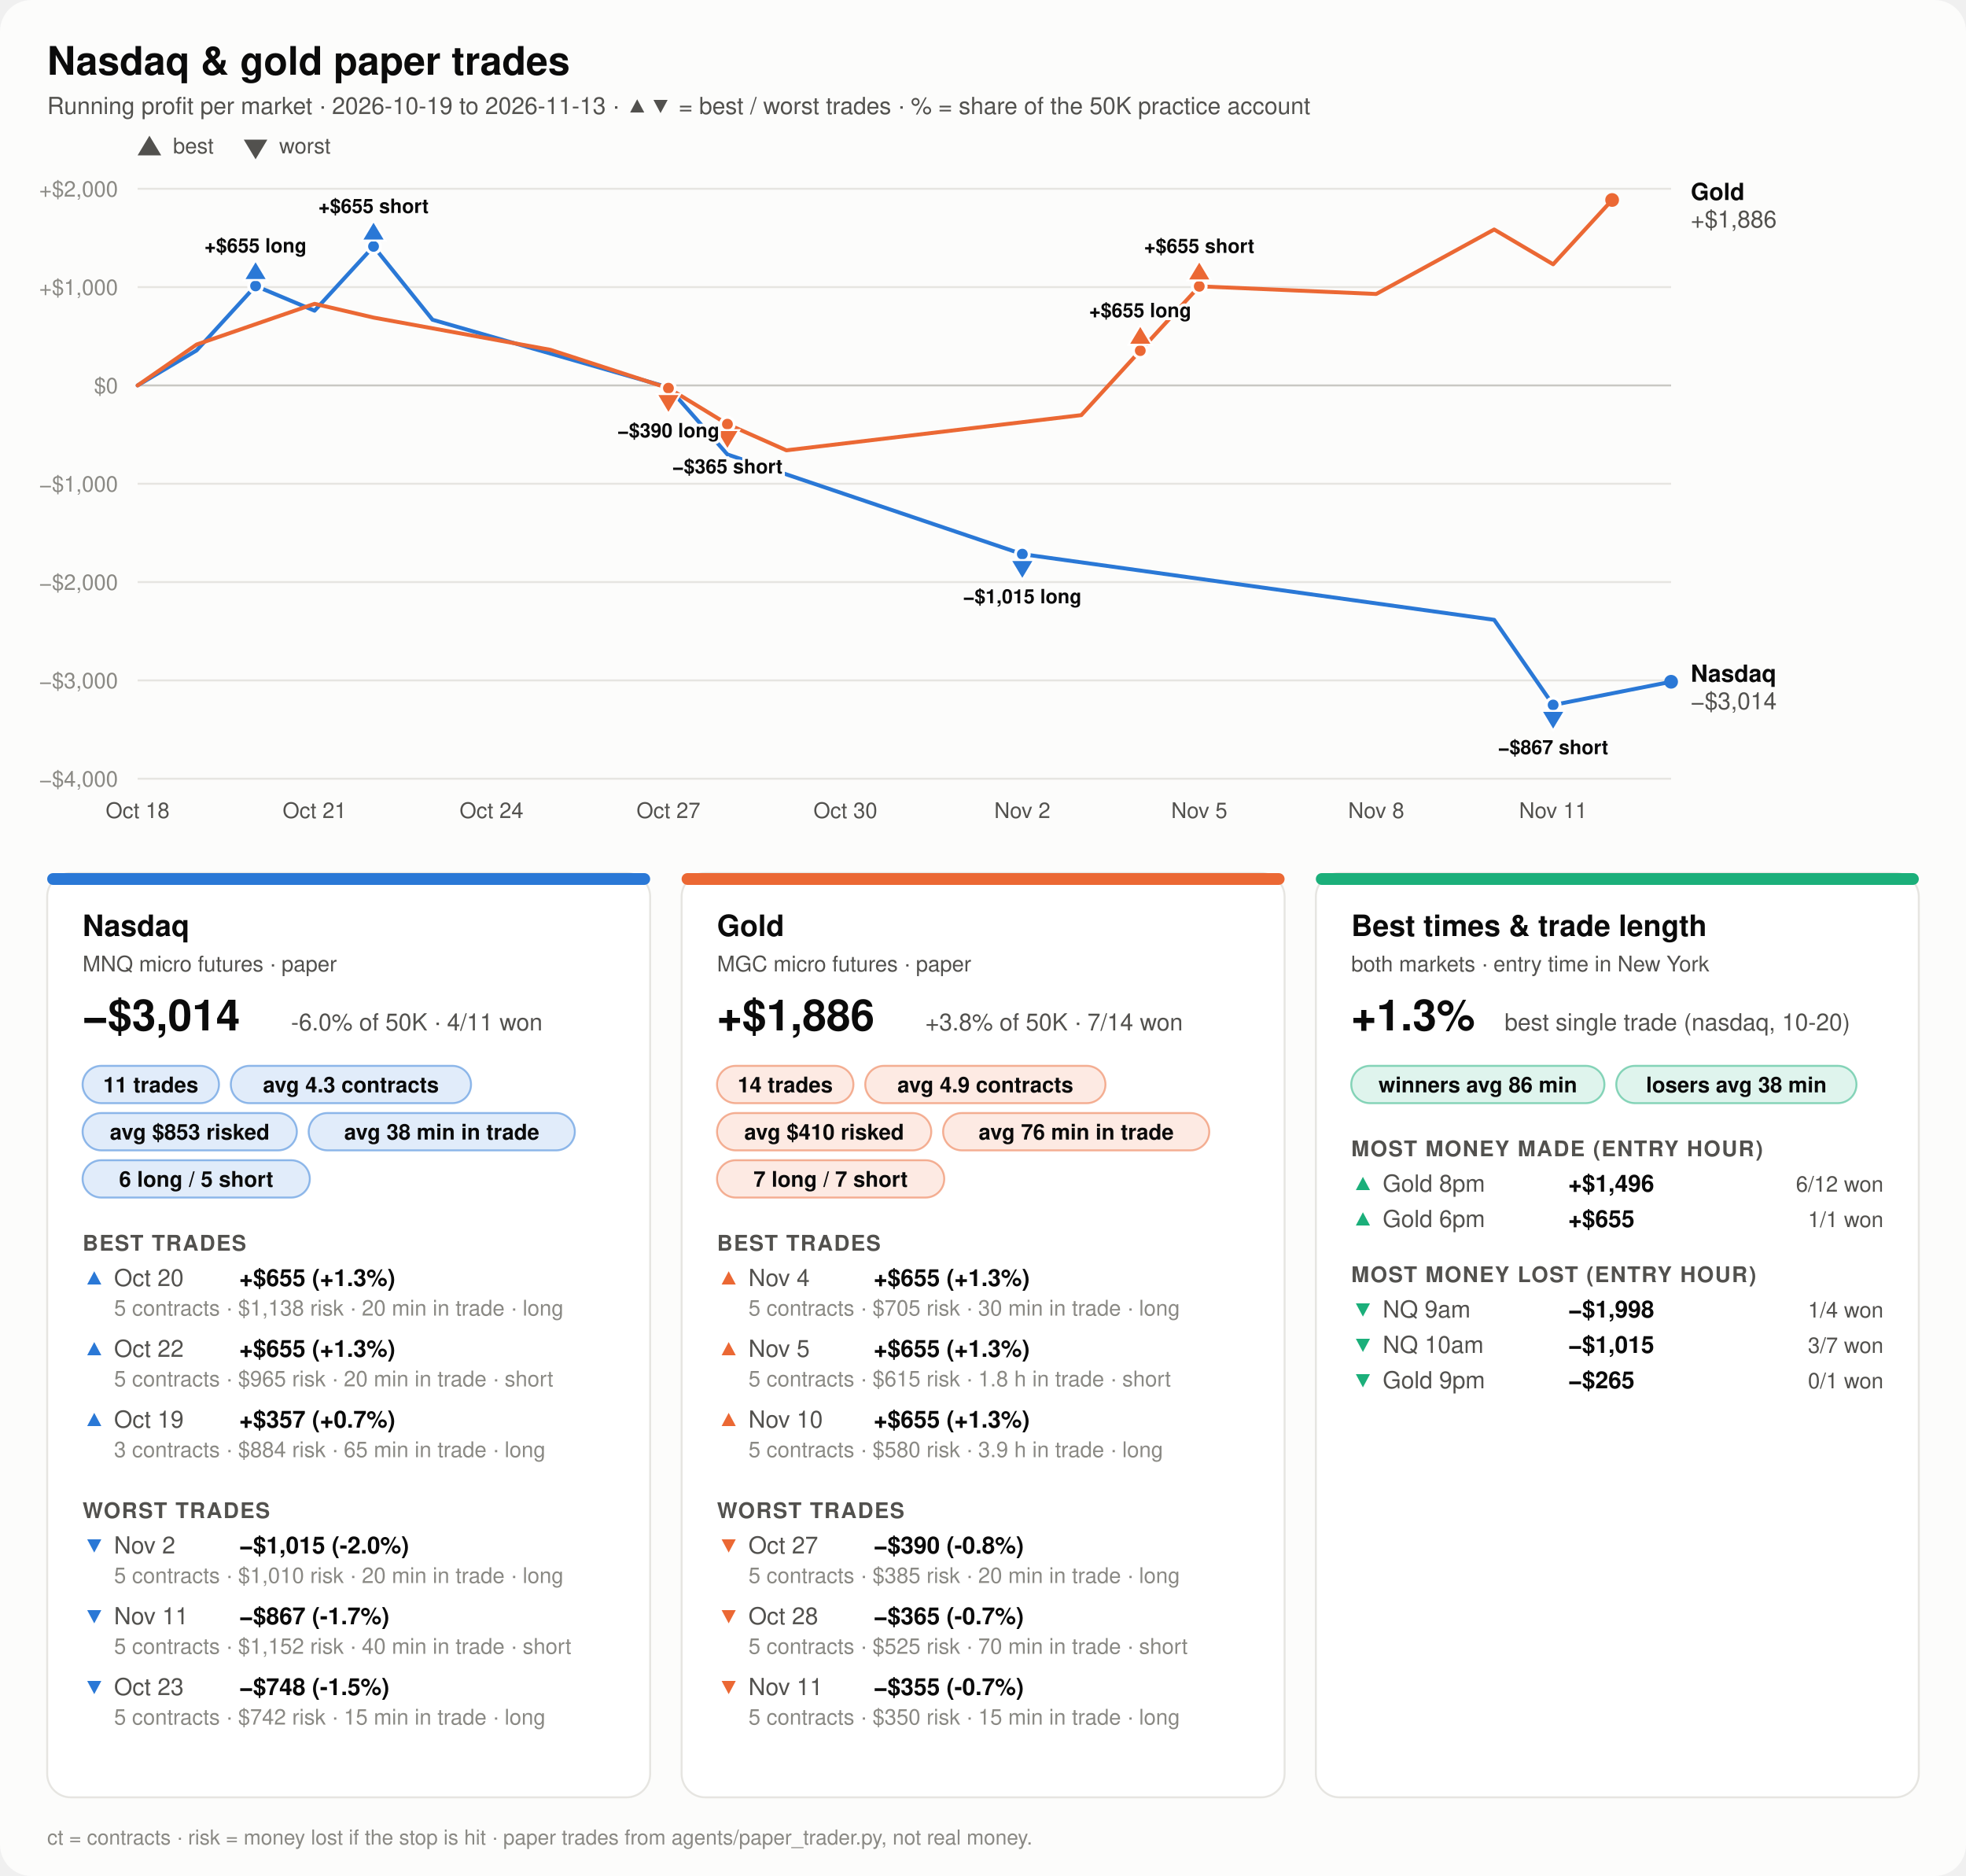
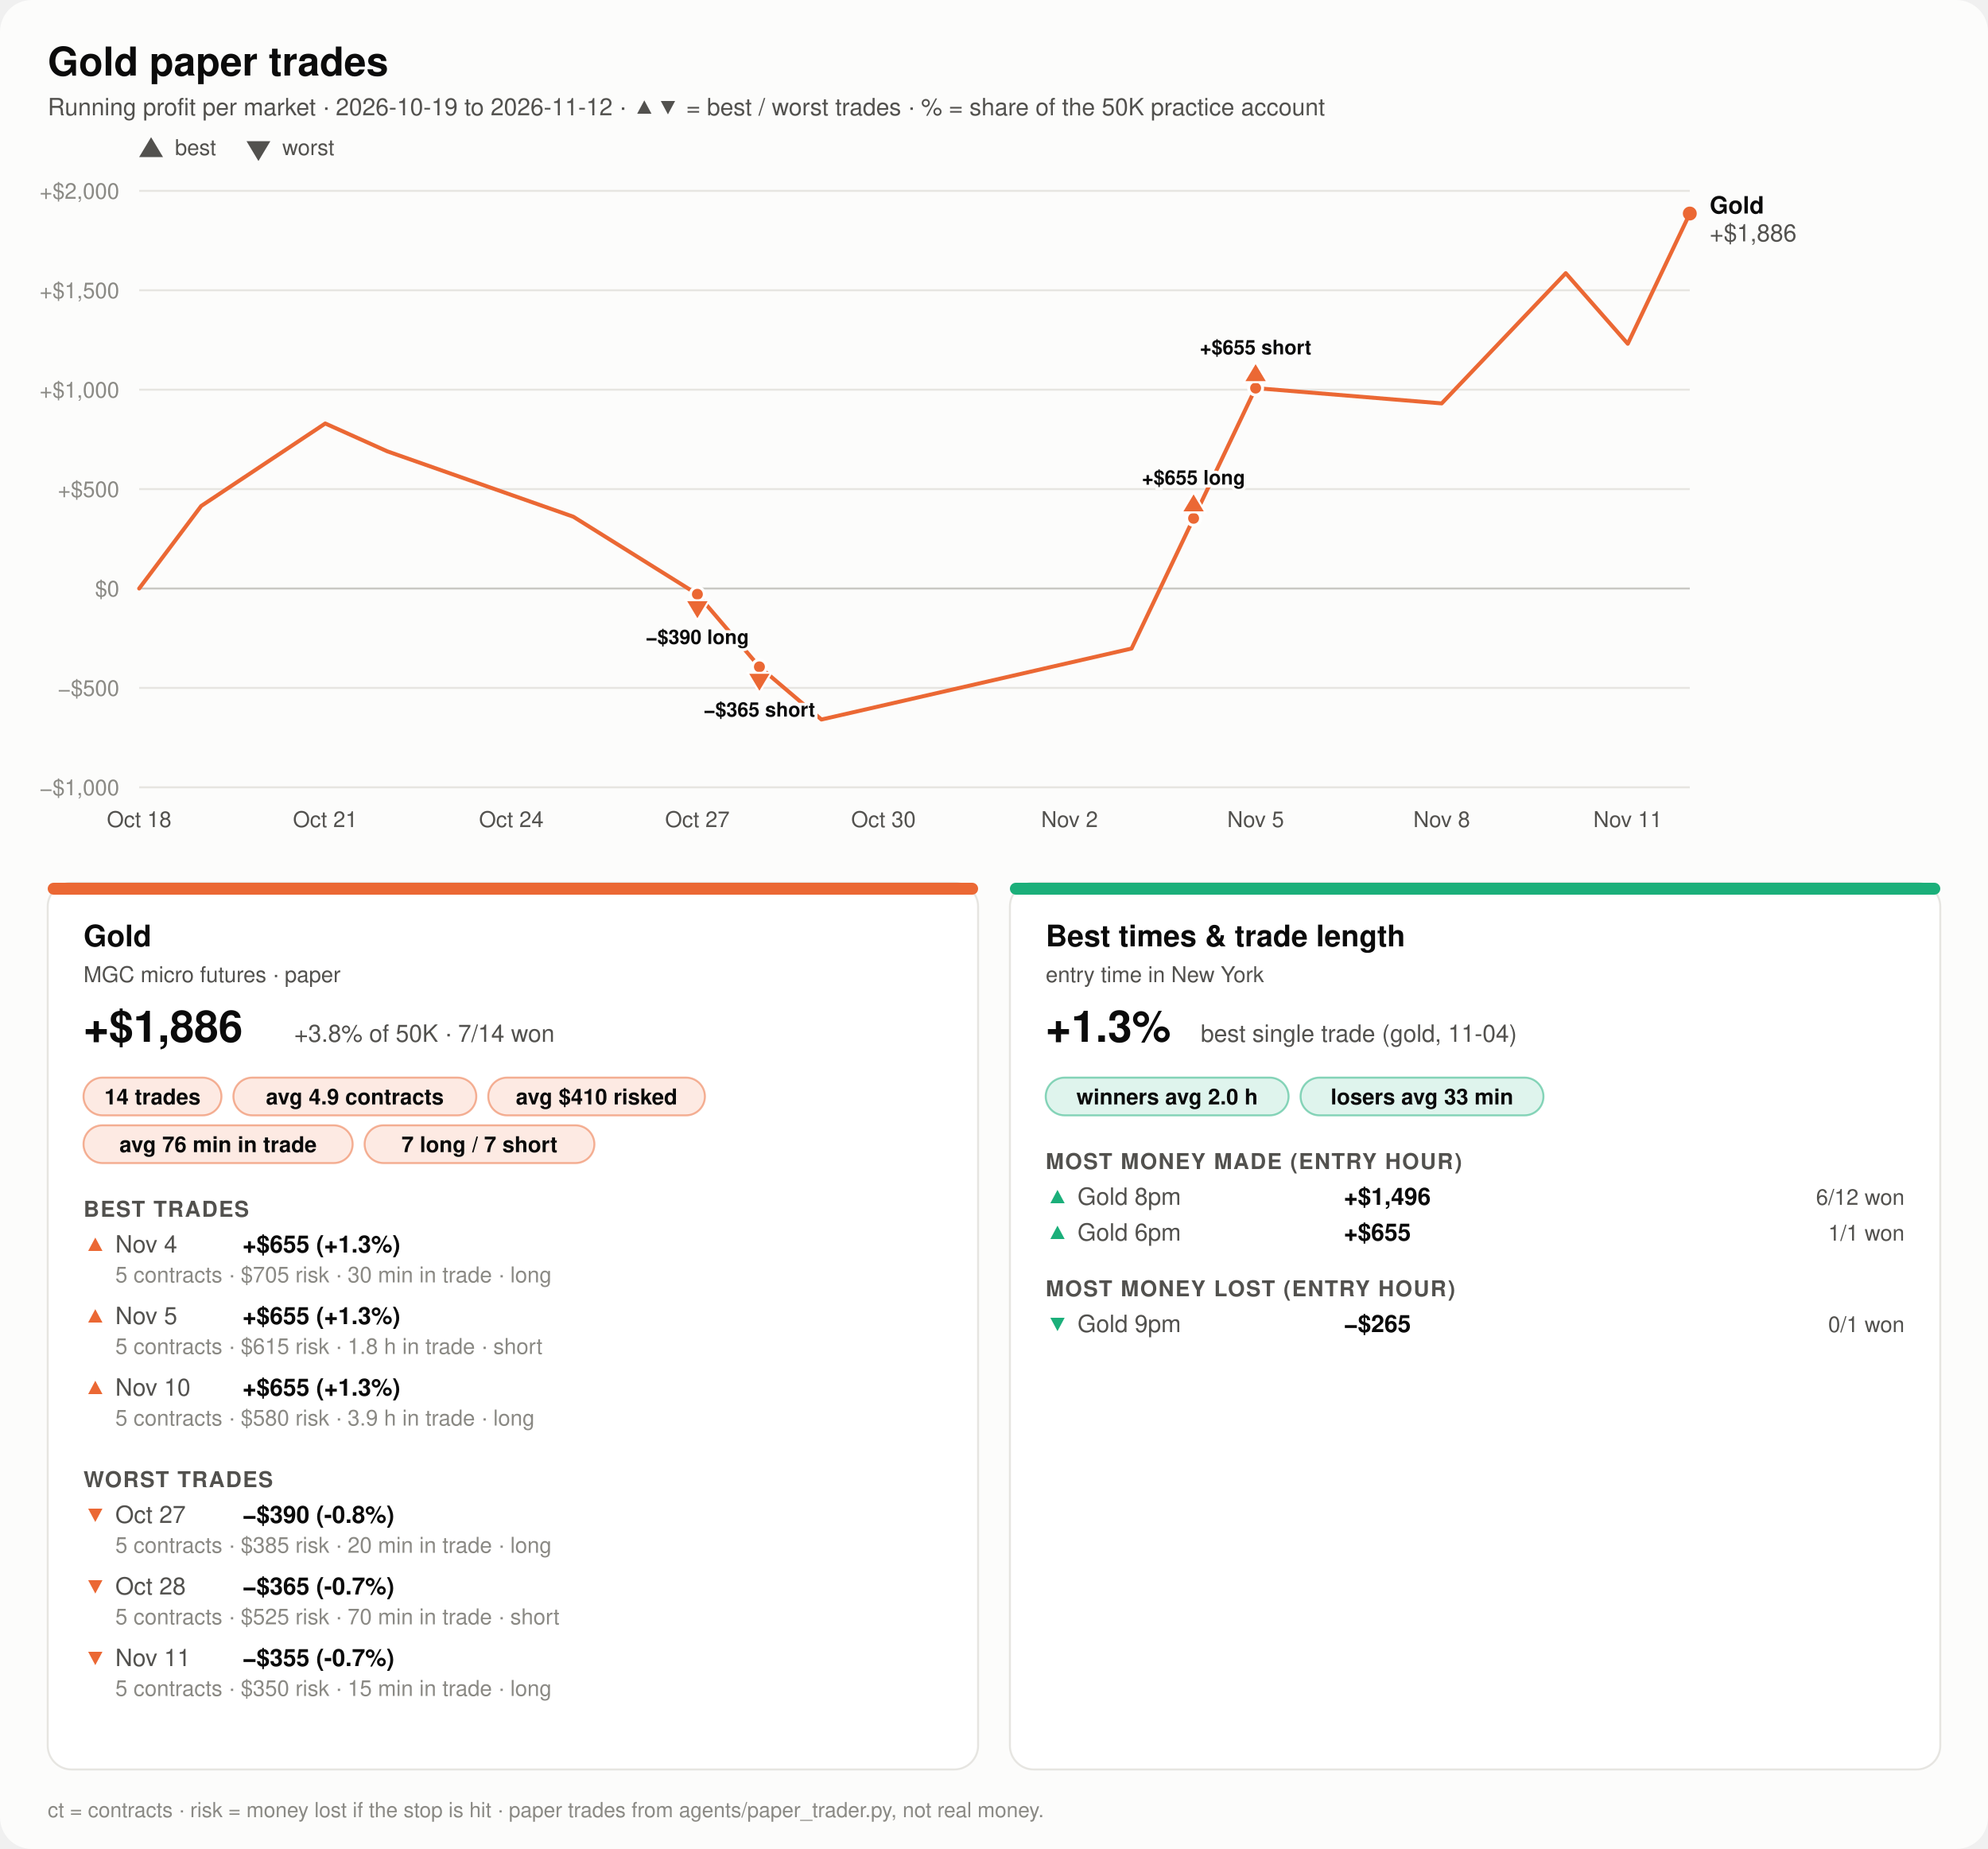
- <svg xmlns="http://www.w3.org/2000/svg" width="1000" height="954" viewBox="0 0 1000 954" font-family="-apple-system, Segoe UI, Helvetica, Arial, sans-serif">
-   <rect width="1000" height="954" rx="16" fill="#fcfcfb" />
-   <text x="24" y="38" font-size="20" font-weight="700" fill="#0b0b0b">Nasdaq &amp; gold paper trades</text>
-   <text x="24" y="58" font-size="12" fill="#52514e">Running profit per market · 2026-10-19 to 2026-11-13 · ▲▼ = best / worst trades · % = share of the 50K practice account</text>
+ <svg xmlns="http://www.w3.org/2000/svg" width="1000" height="930" viewBox="0 0 1000 930" font-family="-apple-system, Segoe UI, Helvetica, Arial, sans-serif">
+   <rect width="1000" height="930" rx="16" fill="#fcfcfb" />
+   <text x="24" y="38" font-size="20" font-weight="700" fill="#0b0b0b">Gold paper trades</text>
+   <text x="24" y="58" font-size="12" fill="#52514e">Running profit per market · 2026-10-19 to 2026-11-12 · ▲▼ = best / worst trades · % = share of the 50K practice account</text>
  <line x1="70" x2="850" y1="396.0" y2="396.0" stroke="#e6e5e1" stroke-width="1" />
-   <text x="60" y="400.0" text-anchor="end" font-size="11" fill="#8a8984">−$4,000</text>
+   <text x="60" y="400.0" text-anchor="end" font-size="11" fill="#8a8984">−$1,000</text>
  <line x1="70" x2="850" y1="346.0" y2="346.0" stroke="#e6e5e1" stroke-width="1" />
-   <text x="60" y="350.0" text-anchor="end" font-size="11" fill="#8a8984">−$3,000</text>
-   <line x1="70" x2="850" y1="296.0" y2="296.0" stroke="#e6e5e1" stroke-width="1" />
-   <text x="60" y="300.0" text-anchor="end" font-size="11" fill="#8a8984">−$2,000</text>
+   <text x="60" y="350.0" text-anchor="end" font-size="11" fill="#8a8984">−$500</text>
+   <line x1="70" x2="850" y1="296.0" y2="296.0" stroke="#c9c8c3" stroke-width="1" />
+   <text x="60" y="300.0" text-anchor="end" font-size="11" fill="#8a8984">$0</text>
  <line x1="70" x2="850" y1="246.0" y2="246.0" stroke="#e6e5e1" stroke-width="1" />
-   <text x="60" y="250.0" text-anchor="end" font-size="11" fill="#8a8984">−$1,000</text>
-   <line x1="70" x2="850" y1="196.0" y2="196.0" stroke="#c9c8c3" stroke-width="1" />
-   <text x="60" y="200.0" text-anchor="end" font-size="11" fill="#8a8984">$0</text>
+   <text x="60" y="250.0" text-anchor="end" font-size="11" fill="#8a8984">+$500</text>
+   <line x1="70" x2="850" y1="196.0" y2="196.0" stroke="#e6e5e1" stroke-width="1" />
+   <text x="60" y="200.0" text-anchor="end" font-size="11" fill="#8a8984">+$1,000</text>
  <line x1="70" x2="850" y1="146.0" y2="146.0" stroke="#e6e5e1" stroke-width="1" />
-   <text x="60" y="150.0" text-anchor="end" font-size="11" fill="#8a8984">+$1,000</text>
+   <text x="60" y="150.0" text-anchor="end" font-size="11" fill="#8a8984">+$1,500</text>
  <line x1="70" x2="850" y1="96.0" y2="96.0" stroke="#e6e5e1" stroke-width="1" />
  <text x="60" y="100.0" text-anchor="end" font-size="11" fill="#8a8984">+$2,000</text>
  <text x="70.0" y="416" text-anchor="middle" font-size="11" fill="#52514e">Oct 18</text>
-   <text x="160.0" y="416" text-anchor="middle" font-size="11" fill="#52514e">Oct 21</text>
-   <text x="250.0" y="416" text-anchor="middle" font-size="11" fill="#52514e">Oct 24</text>
-   <text x="340.0" y="416" text-anchor="middle" font-size="11" fill="#52514e">Oct 27</text>
-   <text x="430.0" y="416" text-anchor="middle" font-size="11" fill="#52514e">Oct 30</text>
-   <text x="520.0" y="416" text-anchor="middle" font-size="11" fill="#52514e">Nov 2</text>
-   <text x="610.0" y="416" text-anchor="middle" font-size="11" fill="#52514e">Nov 5</text>
-   <text x="700.0" y="416" text-anchor="middle" font-size="11" fill="#52514e">Nov 8</text>
-   <text x="790.0" y="416" text-anchor="middle" font-size="11" fill="#52514e">Nov 11</text>
-   <path d="M70.0,196.0 L100.0,178.2 L130.0,145.4 L160.0,158.0 L190.0,125.3 L220.0,162.6 L340.0,197.0 L370.0,231.1 L520.0,281.8 L760.0,315.2 L790.0,358.5 L850.0,346.7" fill="none" stroke="#2a78d6" stroke-width="2" stroke-linejoin="round" stroke-linecap="round" />
-   <path d="M70.0,196.0 L100.0,175.2 L160.0,154.5 L190.0,161.5 L280.0,177.9 L340.0,197.4 L370.0,215.7 L400.0,229.0 L550.0,211.1 L580.0,178.3 L610.0,145.6 L700.0,149.5 L760.0,116.7 L790.0,134.4 L820.0,101.7" fill="none" stroke="#eb6834" stroke-width="2" stroke-linejoin="round" stroke-linecap="round" />
-   <circle cx="820.0" cy="101.7" r="3.5" fill="#eb6834" />
-   <text x="860" y="101.7" font-size="12" font-weight="700" fill="#0b0b0b">Gold</text>
-   <text x="860" y="115.7" font-size="12" fill="#52514e">+$1,886</text>
-   <circle cx="850.0" cy="346.7" r="3.5" fill="#2a78d6" />
-   <text x="860" y="346.7" font-size="12" font-weight="700" fill="#0b0b0b">Nasdaq</text>
-   <text x="860" y="360.7" font-size="12" fill="#52514e">−$3,014</text>
-   <circle cx="130.0" cy="145.4" r="3.5" fill="#2a78d6" stroke="#fff" stroke-width="1.5" />
-   <polygon points="130.0,132.4 124.0,142.4 136.0,142.4" fill="#2a78d6" stroke="#fff" stroke-width="1" />
-   <circle cx="190.0" cy="125.3" r="3.5" fill="#2a78d6" stroke="#fff" stroke-width="1.5" />
-   <polygon points="190.0,112.3 184.0,122.3 196.0,122.3" fill="#2a78d6" stroke="#fff" stroke-width="1" />
-   <circle cx="520.0" cy="281.8" r="3.5" fill="#2a78d6" stroke="#fff" stroke-width="1.5" />
-   <polygon points="520.0,294.8 514.0,284.8 526.0,284.8" fill="#2a78d6" stroke="#fff" stroke-width="1" />
-   <circle cx="790.0" cy="358.5" r="3.5" fill="#2a78d6" stroke="#fff" stroke-width="1.5" />
-   <polygon points="790.0,371.5 784.0,361.5 796.0,361.5" fill="#2a78d6" stroke="#fff" stroke-width="1" />
-   <circle cx="580.0" cy="178.3" r="3.5" fill="#eb6834" stroke="#fff" stroke-width="1.5" />
-   <polygon points="580.0,165.3 574.0,175.3 586.0,175.3" fill="#eb6834" stroke="#fff" stroke-width="1" />
-   <circle cx="610.0" cy="145.6" r="3.5" fill="#eb6834" stroke="#fff" stroke-width="1.5" />
-   <polygon points="610.0,132.6 604.0,142.6 616.0,142.6" fill="#eb6834" stroke="#fff" stroke-width="1" />
-   <circle cx="340.0" cy="197.4" r="3.5" fill="#eb6834" stroke="#fff" stroke-width="1.5" />
-   <polygon points="340.0,210.4 334.0,200.4 346.0,200.4" fill="#eb6834" stroke="#fff" stroke-width="1" />
-   <circle cx="370.0" cy="215.7" r="3.5" fill="#eb6834" stroke="#fff" stroke-width="1.5" />
-   <polygon points="370.0,228.7 364.0,218.7 376.0,218.7" fill="#eb6834" stroke="#fff" stroke-width="1" />
-   <text x="130.0" y="128.4" text-anchor="middle" font-size="10" font-weight="600" fill="#0b0b0b" stroke="#fcfcfb" stroke-width="3" paint-order="stroke">+$655 long</text>
-   <text x="190.0" y="108.3" text-anchor="middle" font-size="10" font-weight="600" fill="#0b0b0b" stroke="#fcfcfb" stroke-width="3" paint-order="stroke">+$655 short</text>
-   <text x="520.0" y="306.8" text-anchor="middle" font-size="10" font-weight="600" fill="#0b0b0b" stroke="#fcfcfb" stroke-width="3" paint-order="stroke">−$1,015 long</text>
-   <text x="790.0" y="383.5" text-anchor="middle" font-size="10" font-weight="600" fill="#0b0b0b" stroke="#fcfcfb" stroke-width="3" paint-order="stroke">−$867 short</text>
-   <text x="580.0" y="161.3" text-anchor="middle" font-size="10" font-weight="600" fill="#0b0b0b" stroke="#fcfcfb" stroke-width="3" paint-order="stroke">+$655 long</text>
-   <text x="610.0" y="128.6" text-anchor="middle" font-size="10" font-weight="600" fill="#0b0b0b" stroke="#fcfcfb" stroke-width="3" paint-order="stroke">+$655 short</text>
-   <text x="340.0" y="222.4" text-anchor="middle" font-size="10" font-weight="600" fill="#0b0b0b" stroke="#fcfcfb" stroke-width="3" paint-order="stroke">−$390 long</text>
-   <text x="370.0" y="240.7" text-anchor="middle" font-size="10" font-weight="600" fill="#0b0b0b" stroke="#fcfcfb" stroke-width="3" paint-order="stroke">−$365 short</text>
+   <text x="163.6" y="416" text-anchor="middle" font-size="11" fill="#52514e">Oct 21</text>
+   <text x="257.2" y="416" text-anchor="middle" font-size="11" fill="#52514e">Oct 24</text>
+   <text x="350.8" y="416" text-anchor="middle" font-size="11" fill="#52514e">Oct 27</text>
+   <text x="444.4" y="416" text-anchor="middle" font-size="11" fill="#52514e">Oct 30</text>
+   <text x="538.0" y="416" text-anchor="middle" font-size="11" fill="#52514e">Nov 2</text>
+   <text x="631.6" y="416" text-anchor="middle" font-size="11" fill="#52514e">Nov 5</text>
+   <text x="725.2" y="416" text-anchor="middle" font-size="11" fill="#52514e">Nov 8</text>
+   <text x="818.8" y="416" text-anchor="middle" font-size="11" fill="#52514e">Nov 11</text>
+   <path d="M70.0,296.0 L101.2,254.5 L163.6,213.0 L194.8,227.0 L288.4,259.9 L350.8,298.9 L382.0,335.4 L413.2,361.9 L569.2,326.2 L600.4,260.7 L631.6,195.2 L725.2,202.9 L787.6,137.4 L818.8,172.9 L850.0,107.4" fill="none" stroke="#eb6834" stroke-width="2" stroke-linejoin="round" stroke-linecap="round" />
+   <circle cx="850.0" cy="107.4" r="3.5" fill="#eb6834" />
+   <text x="860" y="107.4" font-size="12" font-weight="700" fill="#0b0b0b">Gold</text>
+   <text x="860" y="121.4" font-size="12" fill="#52514e">+$1,886</text>
+   <circle cx="600.4" cy="260.7" r="3.5" fill="#eb6834" stroke="#fff" stroke-width="1.5" />
+   <polygon points="600.4,247.7 594.4,257.7 606.4,257.7" fill="#eb6834" stroke="#fff" stroke-width="1" />
+   <circle cx="631.6" cy="195.2" r="3.5" fill="#eb6834" stroke="#fff" stroke-width="1.5" />
+   <polygon points="631.6,182.2 625.6,192.2 637.6,192.2" fill="#eb6834" stroke="#fff" stroke-width="1" />
+   <circle cx="350.8" cy="298.9" r="3.5" fill="#eb6834" stroke="#fff" stroke-width="1.5" />
+   <polygon points="350.8,311.9 344.8,301.9 356.8,301.9" fill="#eb6834" stroke="#fff" stroke-width="1" />
+   <circle cx="382.0" cy="335.4" r="3.5" fill="#eb6834" stroke="#fff" stroke-width="1.5" />
+   <polygon points="382.0,348.4 376.0,338.4 388.0,338.4" fill="#eb6834" stroke="#fff" stroke-width="1" />
+   <text x="600.4" y="243.7" text-anchor="middle" font-size="10" font-weight="600" fill="#0b0b0b" stroke="#fcfcfb" stroke-width="3" paint-order="stroke">+$655 long</text>
+   <text x="631.6" y="178.2" text-anchor="middle" font-size="10" font-weight="600" fill="#0b0b0b" stroke="#fcfcfb" stroke-width="3" paint-order="stroke">+$655 short</text>
+   <text x="350.8" y="323.9" text-anchor="middle" font-size="10" font-weight="600" fill="#0b0b0b" stroke="#fcfcfb" stroke-width="3" paint-order="stroke">−$390 long</text>
+   <text x="382.0" y="360.4" text-anchor="middle" font-size="10" font-weight="600" fill="#0b0b0b" stroke="#fcfcfb" stroke-width="3" paint-order="stroke">−$365 short</text>
  <polygon points="76,69 70,79 82,79" fill="#52514e" />
  <text x="88" y="78" font-size="11" fill="#52514e">best</text>
  <polygon points="130,81 124,71 136,71" fill="#52514e" />
  <text x="142" y="78" font-size="11" fill="#52514e">worst</text>
-   <rect x="24.0" y="444" width="306.7" height="470" rx="12" fill="#ffffff" stroke="#e6e5e1" />
-   <rect x="24.0" y="444" width="306.7" height="6" rx="3" fill="#2a78d6" />
-   <text x="42.0" y="476" font-size="15" font-weight="700" fill="#0b0b0b">Nasdaq</text>
-   <text x="42.0" y="494" font-size="11" fill="#52514e">MNQ micro futures · paper</text>
-   <text x="42.0" y="524" font-size="22" font-weight="700" fill="#0b0b0b">−$3,014</text>
-   <text x="148.0" y="524" font-size="12" fill="#52514e">-6.0% of 50K · 4/11 won</text>
-   <rect x="42.0" y="542" width="69.4" height="19" rx="9.5" fill="#2a78d6" fill-opacity="0.14" stroke="#2a78d6" stroke-opacity="0.5" />
-   <text x="76.7" y="555.5" text-anchor="middle" font-size="11" font-weight="600" fill="#0b0b0b">11 trades</text>
-   <rect x="117.4" y="542" width="122.2" height="19" rx="9.5" fill="#2a78d6" fill-opacity="0.14" stroke="#2a78d6" stroke-opacity="0.5" />
-   <text x="178.5" y="555.5" text-anchor="middle" font-size="11" font-weight="600" fill="#0b0b0b">avg 4.3 contracts</text>
-   <rect x="42.0" y="566" width="109.0" height="19" rx="9.5" fill="#2a78d6" fill-opacity="0.14" stroke="#2a78d6" stroke-opacity="0.5" />
-   <text x="96.5" y="579.5" text-anchor="middle" font-size="11" font-weight="600" fill="#0b0b0b">avg $853 risked</text>
-   <rect x="157.0" y="566" width="135.4" height="19" rx="9.5" fill="#2a78d6" fill-opacity="0.14" stroke="#2a78d6" stroke-opacity="0.5" />
-   <text x="224.7" y="579.5" text-anchor="middle" font-size="11" font-weight="600" fill="#0b0b0b">avg 38 min in trade</text>
-   <rect x="42.0" y="590" width="115.6" height="19" rx="9.5" fill="#2a78d6" fill-opacity="0.14" stroke="#2a78d6" stroke-opacity="0.5" />
-   <text x="99.8" y="603.5" text-anchor="middle" font-size="11" font-weight="600" fill="#0b0b0b">6 long / 5 short</text>
-   <text x="42.0" y="636" font-size="11" font-weight="700" fill="#52514e" letter-spacing="0.6">BEST TRADES</text>
-   <text x="42.0" y="654" font-size="12" fill="#2a78d6">▲</text>
-   <text x="58.0" y="654" font-size="12" fill="#52514e">Oct 20</text>
-   <text x="121.7" y="654" font-size="12" font-weight="600" fill="#0b0b0b">+$655 (+1.3%)</text>
-   <text x="58.0" y="669" font-size="11" fill="#8a8984">5 contracts · $1,138 risk · 20 min in trade · long</text>
-   <text x="42.0" y="690" font-size="12" fill="#2a78d6">▲</text>
-   <text x="58.0" y="690" font-size="12" fill="#52514e">Oct 22</text>
-   <text x="121.7" y="690" font-size="12" font-weight="600" fill="#0b0b0b">+$655 (+1.3%)</text>
-   <text x="58.0" y="705" font-size="11" fill="#8a8984">5 contracts · $965 risk · 20 min in trade · short</text>
-   <text x="42.0" y="726" font-size="12" fill="#2a78d6">▲</text>
-   <text x="58.0" y="726" font-size="12" fill="#52514e">Oct 19</text>
-   <text x="121.7" y="726" font-size="12" font-weight="600" fill="#0b0b0b">+$357 (+0.7%)</text>
-   <text x="58.0" y="741" font-size="11" fill="#8a8984">3 contracts · $884 risk · 65 min in trade · long</text>
-   <text x="42.0" y="772" font-size="11" font-weight="700" fill="#52514e" letter-spacing="0.6">WORST TRADES</text>
-   <text x="42.0" y="790" font-size="12" fill="#2a78d6">▼</text>
-   <text x="58.0" y="790" font-size="12" fill="#52514e">Nov 2</text>
-   <text x="121.7" y="790" font-size="12" font-weight="600" fill="#0b0b0b">−$1,015 (-2.0%)</text>
-   <text x="58.0" y="805" font-size="11" fill="#8a8984">5 contracts · $1,010 risk · 20 min in trade · long</text>
-   <text x="42.0" y="826" font-size="12" fill="#2a78d6">▼</text>
-   <text x="58.0" y="826" font-size="12" fill="#52514e">Nov 11</text>
-   <text x="121.7" y="826" font-size="12" font-weight="600" fill="#0b0b0b">−$867 (-1.7%)</text>
-   <text x="58.0" y="841" font-size="11" fill="#8a8984">5 contracts · $1,152 risk · 40 min in trade · short</text>
-   <text x="42.0" y="862" font-size="12" fill="#2a78d6">▼</text>
-   <text x="58.0" y="862" font-size="12" fill="#52514e">Oct 23</text>
-   <text x="121.7" y="862" font-size="12" font-weight="600" fill="#0b0b0b">−$748 (-1.5%)</text>
-   <text x="58.0" y="877" font-size="11" fill="#8a8984">5 contracts · $742 risk · 15 min in trade · long</text>
-   <rect x="346.7" y="444" width="306.7" height="470" rx="12" fill="#ffffff" stroke="#e6e5e1" />
-   <rect x="346.7" y="444" width="306.7" height="6" rx="3" fill="#eb6834" />
-   <text x="364.7" y="476" font-size="15" font-weight="700" fill="#0b0b0b">Gold</text>
-   <text x="364.7" y="494" font-size="11" fill="#52514e">MGC micro futures · paper</text>
-   <text x="364.7" y="524" font-size="22" font-weight="700" fill="#0b0b0b">+$1,886</text>
-   <text x="470.7" y="524" font-size="12" fill="#52514e">+3.8% of 50K · 7/14 won</text>
-   <rect x="364.7" y="542" width="69.4" height="19" rx="9.5" fill="#eb6834" fill-opacity="0.14" stroke="#eb6834" stroke-opacity="0.5" />
-   <text x="399.4" y="555.5" text-anchor="middle" font-size="11" font-weight="600" fill="#0b0b0b">14 trades</text>
-   <rect x="440.1" y="542" width="122.2" height="19" rx="9.5" fill="#eb6834" fill-opacity="0.14" stroke="#eb6834" stroke-opacity="0.5" />
-   <text x="501.2" y="555.5" text-anchor="middle" font-size="11" font-weight="600" fill="#0b0b0b">avg 4.9 contracts</text>
-   <rect x="364.7" y="566" width="109.0" height="19" rx="9.5" fill="#eb6834" fill-opacity="0.14" stroke="#eb6834" stroke-opacity="0.5" />
-   <text x="419.2" y="579.5" text-anchor="middle" font-size="11" font-weight="600" fill="#0b0b0b">avg $410 risked</text>
-   <rect x="479.7" y="566" width="135.4" height="19" rx="9.5" fill="#eb6834" fill-opacity="0.14" stroke="#eb6834" stroke-opacity="0.5" />
-   <text x="547.4" y="579.5" text-anchor="middle" font-size="11" font-weight="600" fill="#0b0b0b">avg 76 min in trade</text>
-   <rect x="364.7" y="590" width="115.6" height="19" rx="9.5" fill="#eb6834" fill-opacity="0.14" stroke="#eb6834" stroke-opacity="0.5" />
-   <text x="422.5" y="603.5" text-anchor="middle" font-size="11" font-weight="600" fill="#0b0b0b">7 long / 7 short</text>
-   <text x="364.7" y="636" font-size="11" font-weight="700" fill="#52514e" letter-spacing="0.6">BEST TRADES</text>
-   <text x="364.7" y="654" font-size="12" fill="#eb6834">▲</text>
-   <text x="380.7" y="654" font-size="12" fill="#52514e">Nov 4</text>
-   <text x="444.4" y="654" font-size="12" font-weight="600" fill="#0b0b0b">+$655 (+1.3%)</text>
-   <text x="380.7" y="669" font-size="11" fill="#8a8984">5 contracts · $705 risk · 30 min in trade · long</text>
-   <text x="364.7" y="690" font-size="12" fill="#eb6834">▲</text>
-   <text x="380.7" y="690" font-size="12" fill="#52514e">Nov 5</text>
-   <text x="444.4" y="690" font-size="12" font-weight="600" fill="#0b0b0b">+$655 (+1.3%)</text>
-   <text x="380.7" y="705" font-size="11" fill="#8a8984">5 contracts · $615 risk · 1.8 h in trade · short</text>
-   <text x="364.7" y="726" font-size="12" fill="#eb6834">▲</text>
-   <text x="380.7" y="726" font-size="12" fill="#52514e">Nov 10</text>
-   <text x="444.4" y="726" font-size="12" font-weight="600" fill="#0b0b0b">+$655 (+1.3%)</text>
-   <text x="380.7" y="741" font-size="11" fill="#8a8984">5 contracts · $580 risk · 3.9 h in trade · long</text>
-   <text x="364.7" y="772" font-size="11" font-weight="700" fill="#52514e" letter-spacing="0.6">WORST TRADES</text>
-   <text x="364.7" y="790" font-size="12" fill="#eb6834">▼</text>
-   <text x="380.7" y="790" font-size="12" fill="#52514e">Oct 27</text>
-   <text x="444.4" y="790" font-size="12" font-weight="600" fill="#0b0b0b">−$390 (-0.8%)</text>
-   <text x="380.7" y="805" font-size="11" fill="#8a8984">5 contracts · $385 risk · 20 min in trade · long</text>
-   <text x="364.7" y="826" font-size="12" fill="#eb6834">▼</text>
-   <text x="380.7" y="826" font-size="12" fill="#52514e">Oct 28</text>
-   <text x="444.4" y="826" font-size="12" font-weight="600" fill="#0b0b0b">−$365 (-0.7%)</text>
-   <text x="380.7" y="841" font-size="11" fill="#8a8984">5 contracts · $525 risk · 70 min in trade · short</text>
-   <text x="364.7" y="862" font-size="12" fill="#eb6834">▼</text>
-   <text x="380.7" y="862" font-size="12" fill="#52514e">Nov 11</text>
-   <text x="444.4" y="862" font-size="12" font-weight="600" fill="#0b0b0b">−$355 (-0.7%)</text>
-   <text x="380.7" y="877" font-size="11" fill="#8a8984">5 contracts · $350 risk · 15 min in trade · long</text>
-   <rect x="669.3" y="444" width="306.7" height="470" rx="12" fill="#ffffff" stroke="#e6e5e1" />
-   <rect x="669.3" y="444" width="306.7" height="6" rx="3" fill="#1baf7a" />
-   <text x="687.3" y="476" font-size="15" font-weight="700" fill="#0b0b0b">Best times &amp; trade length</text>
-   <text x="687.3" y="494" font-size="11" fill="#52514e">both markets · entry time in New York</text>
-   <text x="687.3" y="524" font-size="22" font-weight="700" fill="#0b0b0b">+1.3%</text>
-   <text x="765.3" y="524" font-size="12" fill="#52514e">best single trade (nasdaq, 10-20)</text>
-   <rect x="687.3" y="542" width="128.8" height="19" rx="9.5" fill="#1baf7a" fill-opacity="0.14" stroke="#1baf7a" stroke-opacity="0.5" />
-   <text x="751.7" y="555.5" text-anchor="middle" font-size="11" font-weight="600" fill="#0b0b0b">winners avg 86 min</text>
-   <rect x="822.1" y="542" width="122.2" height="19" rx="9.5" fill="#1baf7a" fill-opacity="0.14" stroke="#1baf7a" stroke-opacity="0.5" />
-   <text x="883.2" y="555.5" text-anchor="middle" font-size="11" font-weight="600" fill="#0b0b0b">losers avg 38 min</text>
-   <text x="687.3" y="588" font-size="11" font-weight="700" fill="#52514e" letter-spacing="0.6">MOST MONEY MADE (ENTRY HOUR)</text>
-   <text x="687.3" y="606" font-size="12" fill="#1baf7a">▲</text>
-   <text x="703.3" y="606" font-size="12" fill="#52514e">Gold 8pm</text>
-   <text x="797.7" y="606" font-size="12" font-weight="600" fill="#0b0b0b">+$1,496</text>
+   <rect x="24.0" y="444" width="468.0" height="446" rx="12" fill="#ffffff" stroke="#e6e5e1" />
+   <rect x="24.0" y="444" width="468.0" height="6" rx="3" fill="#eb6834" />
+   <text x="42.0" y="476" font-size="15" font-weight="700" fill="#0b0b0b">Gold</text>
+   <text x="42.0" y="494" font-size="11" fill="#52514e">MGC micro futures · paper</text>
+   <text x="42.0" y="524" font-size="22" font-weight="700" fill="#0b0b0b">+$1,886</text>
+   <text x="148.0" y="524" font-size="12" fill="#52514e">+3.8% of 50K · 7/14 won</text>
+   <rect x="42.0" y="542" width="69.4" height="19" rx="9.5" fill="#eb6834" fill-opacity="0.14" stroke="#eb6834" stroke-opacity="0.5" />
+   <text x="76.7" y="555.5" text-anchor="middle" font-size="11" font-weight="600" fill="#0b0b0b">14 trades</text>
+   <rect x="117.4" y="542" width="122.2" height="19" rx="9.5" fill="#eb6834" fill-opacity="0.14" stroke="#eb6834" stroke-opacity="0.5" />
+   <text x="178.5" y="555.5" text-anchor="middle" font-size="11" font-weight="600" fill="#0b0b0b">avg 4.9 contracts</text>
+   <rect x="245.6" y="542" width="109.0" height="19" rx="9.5" fill="#eb6834" fill-opacity="0.14" stroke="#eb6834" stroke-opacity="0.5" />
+   <text x="300.1" y="555.5" text-anchor="middle" font-size="11" font-weight="600" fill="#0b0b0b">avg $410 risked</text>
+   <rect x="42.0" y="566" width="135.4" height="19" rx="9.5" fill="#eb6834" fill-opacity="0.14" stroke="#eb6834" stroke-opacity="0.5" />
+   <text x="109.7" y="579.5" text-anchor="middle" font-size="11" font-weight="600" fill="#0b0b0b">avg 76 min in trade</text>
+   <rect x="183.4" y="566" width="115.6" height="19" rx="9.5" fill="#eb6834" fill-opacity="0.14" stroke="#eb6834" stroke-opacity="0.5" />
+   <text x="241.2" y="579.5" text-anchor="middle" font-size="11" font-weight="600" fill="#0b0b0b">7 long / 7 short</text>
+   <text x="42.0" y="612" font-size="11" font-weight="700" fill="#52514e" letter-spacing="0.6">BEST TRADES</text>
+   <text x="42.0" y="630" font-size="12" fill="#eb6834">▲</text>
+   <text x="58.0" y="630" font-size="12" fill="#52514e">Nov 4</text>
+   <text x="122.0" y="630" font-size="12" font-weight="600" fill="#0b0b0b">+$655 (+1.3%)</text>
+   <text x="58.0" y="645" font-size="11" fill="#8a8984">5 contracts · $705 risk · 30 min in trade · long</text>
+   <text x="42.0" y="666" font-size="12" fill="#eb6834">▲</text>
+   <text x="58.0" y="666" font-size="12" fill="#52514e">Nov 5</text>
+   <text x="122.0" y="666" font-size="12" font-weight="600" fill="#0b0b0b">+$655 (+1.3%)</text>
+   <text x="58.0" y="681" font-size="11" fill="#8a8984">5 contracts · $615 risk · 1.8 h in trade · short</text>
+   <text x="42.0" y="702" font-size="12" fill="#eb6834">▲</text>
+   <text x="58.0" y="702" font-size="12" fill="#52514e">Nov 10</text>
+   <text x="122.0" y="702" font-size="12" font-weight="600" fill="#0b0b0b">+$655 (+1.3%)</text>
+   <text x="58.0" y="717" font-size="11" fill="#8a8984">5 contracts · $580 risk · 3.9 h in trade · long</text>
+   <text x="42.0" y="748" font-size="11" font-weight="700" fill="#52514e" letter-spacing="0.6">WORST TRADES</text>
+   <text x="42.0" y="766" font-size="12" fill="#eb6834">▼</text>
+   <text x="58.0" y="766" font-size="12" fill="#52514e">Oct 27</text>
+   <text x="122.0" y="766" font-size="12" font-weight="600" fill="#0b0b0b">−$390 (-0.8%)</text>
+   <text x="58.0" y="781" font-size="11" fill="#8a8984">5 contracts · $385 risk · 20 min in trade · long</text>
+   <text x="42.0" y="802" font-size="12" fill="#eb6834">▼</text>
+   <text x="58.0" y="802" font-size="12" fill="#52514e">Oct 28</text>
+   <text x="122.0" y="802" font-size="12" font-weight="600" fill="#0b0b0b">−$365 (-0.7%)</text>
+   <text x="58.0" y="817" font-size="11" fill="#8a8984">5 contracts · $525 risk · 70 min in trade · short</text>
+   <text x="42.0" y="838" font-size="12" fill="#eb6834">▼</text>
+   <text x="58.0" y="838" font-size="12" fill="#52514e">Nov 11</text>
+   <text x="122.0" y="838" font-size="12" font-weight="600" fill="#0b0b0b">−$355 (-0.7%)</text>
+   <text x="58.0" y="853" font-size="11" fill="#8a8984">5 contracts · $350 risk · 15 min in trade · long</text>
+   <rect x="508.0" y="444" width="468.0" height="446" rx="12" fill="#ffffff" stroke="#e6e5e1" />
+   <rect x="508.0" y="444" width="468.0" height="6" rx="3" fill="#1baf7a" />
+   <text x="526.0" y="476" font-size="15" font-weight="700" fill="#0b0b0b">Best times &amp; trade length</text>
+   <text x="526.0" y="494" font-size="11" fill="#52514e">entry time in New York</text>
+   <text x="526.0" y="524" font-size="22" font-weight="700" fill="#0b0b0b">+1.3%</text>
+   <text x="604.0" y="524" font-size="12" fill="#52514e">best single trade (gold, 11-04)</text>
+   <rect x="526.0" y="542" width="122.2" height="19" rx="9.5" fill="#1baf7a" fill-opacity="0.14" stroke="#1baf7a" stroke-opacity="0.5" />
+   <text x="587.1" y="555.5" text-anchor="middle" font-size="11" font-weight="600" fill="#0b0b0b">winners avg 2.0 h</text>
+   <rect x="654.2" y="542" width="122.2" height="19" rx="9.5" fill="#1baf7a" fill-opacity="0.14" stroke="#1baf7a" stroke-opacity="0.5" />
+   <text x="715.3" y="555.5" text-anchor="middle" font-size="11" font-weight="600" fill="#0b0b0b">losers avg 33 min</text>
+   <text x="526.0" y="588" font-size="11" font-weight="700" fill="#52514e" letter-spacing="0.6">MOST MONEY MADE (ENTRY HOUR)</text>
+   <text x="526.0" y="606" font-size="12" fill="#1baf7a">▲</text>
+   <text x="542.0" y="606" font-size="12" fill="#52514e">Gold 8pm</text>
+   <text x="676.0" y="606" font-size="12" font-weight="600" fill="#0b0b0b">+$1,496</text>
  <text x="958.0" y="606" text-anchor="end" font-size="11" fill="#52514e">6/12 won</text>
-   <text x="687.3" y="624" font-size="12" fill="#1baf7a">▲</text>
-   <text x="703.3" y="624" font-size="12" fill="#52514e">Gold 6pm</text>
-   <text x="797.7" y="624" font-size="12" font-weight="600" fill="#0b0b0b">+$655</text>
+   <text x="526.0" y="624" font-size="12" fill="#1baf7a">▲</text>
+   <text x="542.0" y="624" font-size="12" fill="#52514e">Gold 6pm</text>
+   <text x="676.0" y="624" font-size="12" font-weight="600" fill="#0b0b0b">+$655</text>
  <text x="958.0" y="624" text-anchor="end" font-size="11" fill="#52514e">1/1 won</text>
-   <text x="687.3" y="652" font-size="11" font-weight="700" fill="#52514e" letter-spacing="0.6">MOST MONEY LOST (ENTRY HOUR)</text>
-   <text x="687.3" y="670" font-size="12" fill="#1baf7a">▼</text>
-   <text x="703.3" y="670" font-size="12" fill="#52514e">NQ 9am</text>
-   <text x="797.7" y="670" font-size="12" font-weight="600" fill="#0b0b0b">−$1,998</text>
-   <text x="958.0" y="670" text-anchor="end" font-size="11" fill="#52514e">1/4 won</text>
-   <text x="687.3" y="688" font-size="12" fill="#1baf7a">▼</text>
-   <text x="703.3" y="688" font-size="12" fill="#52514e">NQ 10am</text>
-   <text x="797.7" y="688" font-size="12" font-weight="600" fill="#0b0b0b">−$1,015</text>
-   <text x="958.0" y="688" text-anchor="end" font-size="11" fill="#52514e">3/7 won</text>
-   <text x="687.3" y="706" font-size="12" fill="#1baf7a">▼</text>
-   <text x="703.3" y="706" font-size="12" fill="#52514e">Gold 9pm</text>
-   <text x="797.7" y="706" font-size="12" font-weight="600" fill="#0b0b0b">−$265</text>
-   <text x="958.0" y="706" text-anchor="end" font-size="11" fill="#52514e">0/1 won</text>
-   <text x="24" y="938" font-size="10.5" fill="#8a8984">ct = contracts · risk = money lost if the stop is hit · paper trades from agents/paper_trader.py, not real money.</text>
+   <text x="526.0" y="652" font-size="11" font-weight="700" fill="#52514e" letter-spacing="0.6">MOST MONEY LOST (ENTRY HOUR)</text>
+   <text x="526.0" y="670" font-size="12" fill="#1baf7a">▼</text>
+   <text x="542.0" y="670" font-size="12" fill="#52514e">Gold 9pm</text>
+   <text x="676.0" y="670" font-size="12" font-weight="600" fill="#0b0b0b">−$265</text>
+   <text x="958.0" y="670" text-anchor="end" font-size="11" fill="#52514e">0/1 won</text>
+   <text x="24" y="914" font-size="10.5" fill="#8a8984">ct = contracts · risk = money lost if the stop is hit · paper trades from agents/paper_trader.py, not real money.</text>
</svg>
